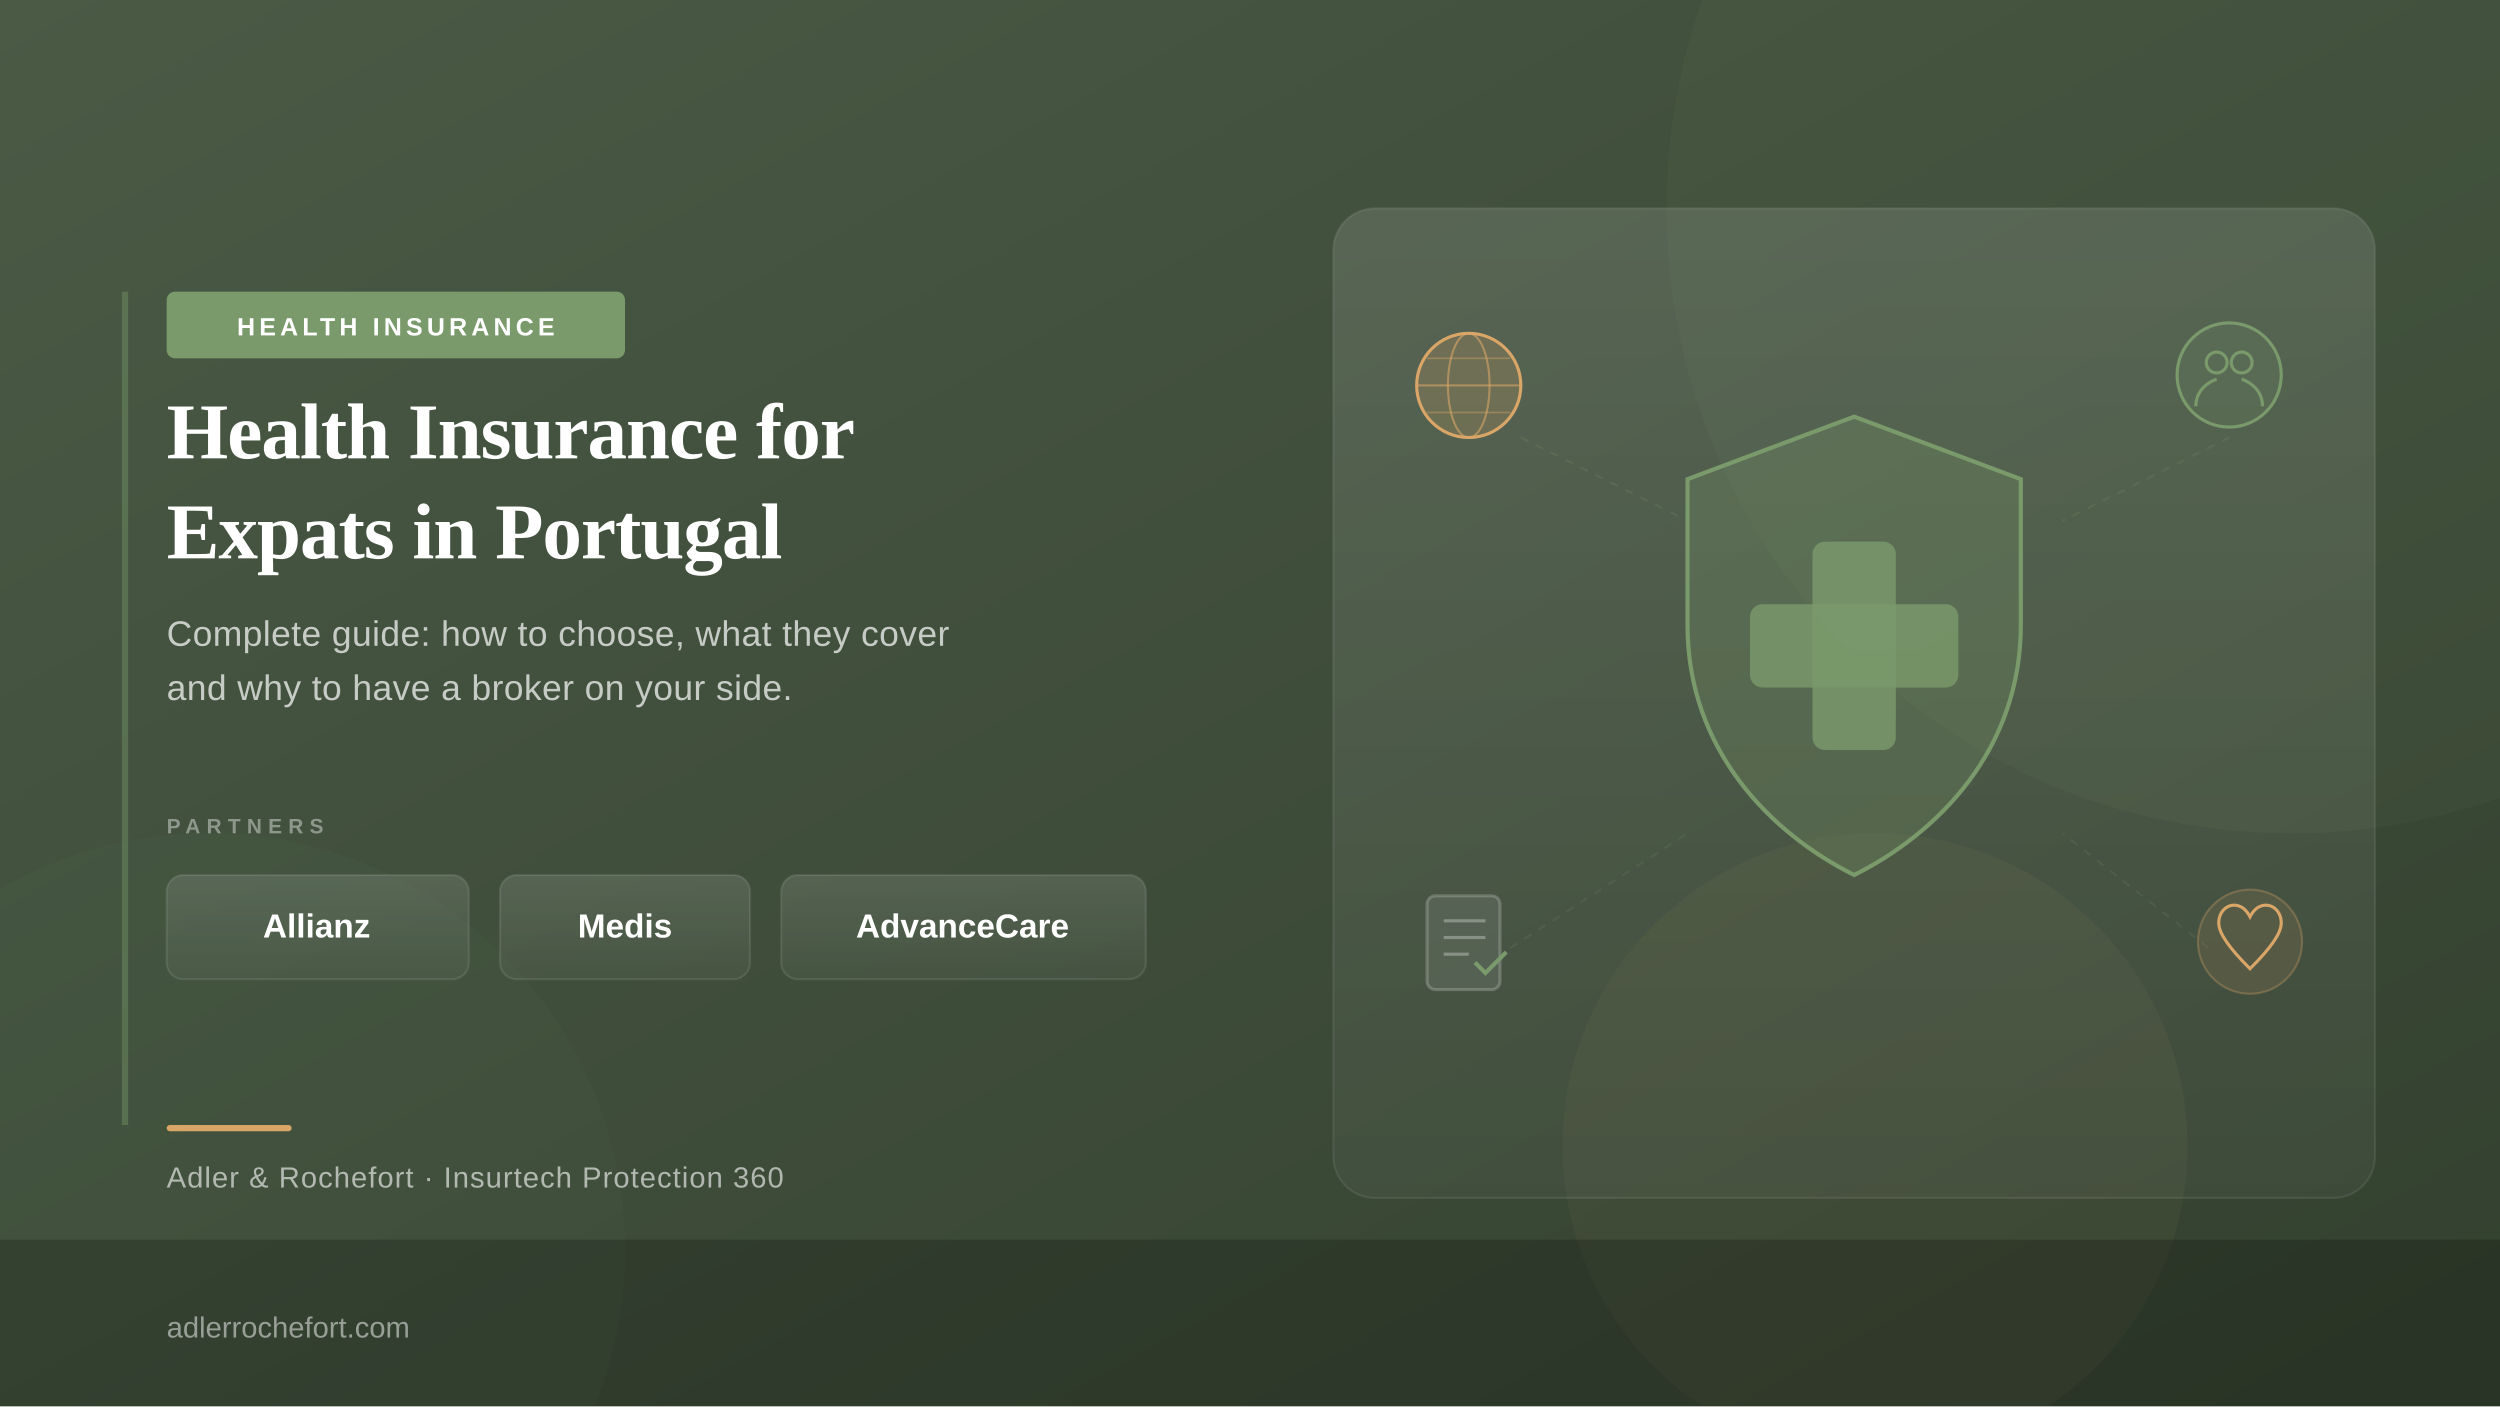
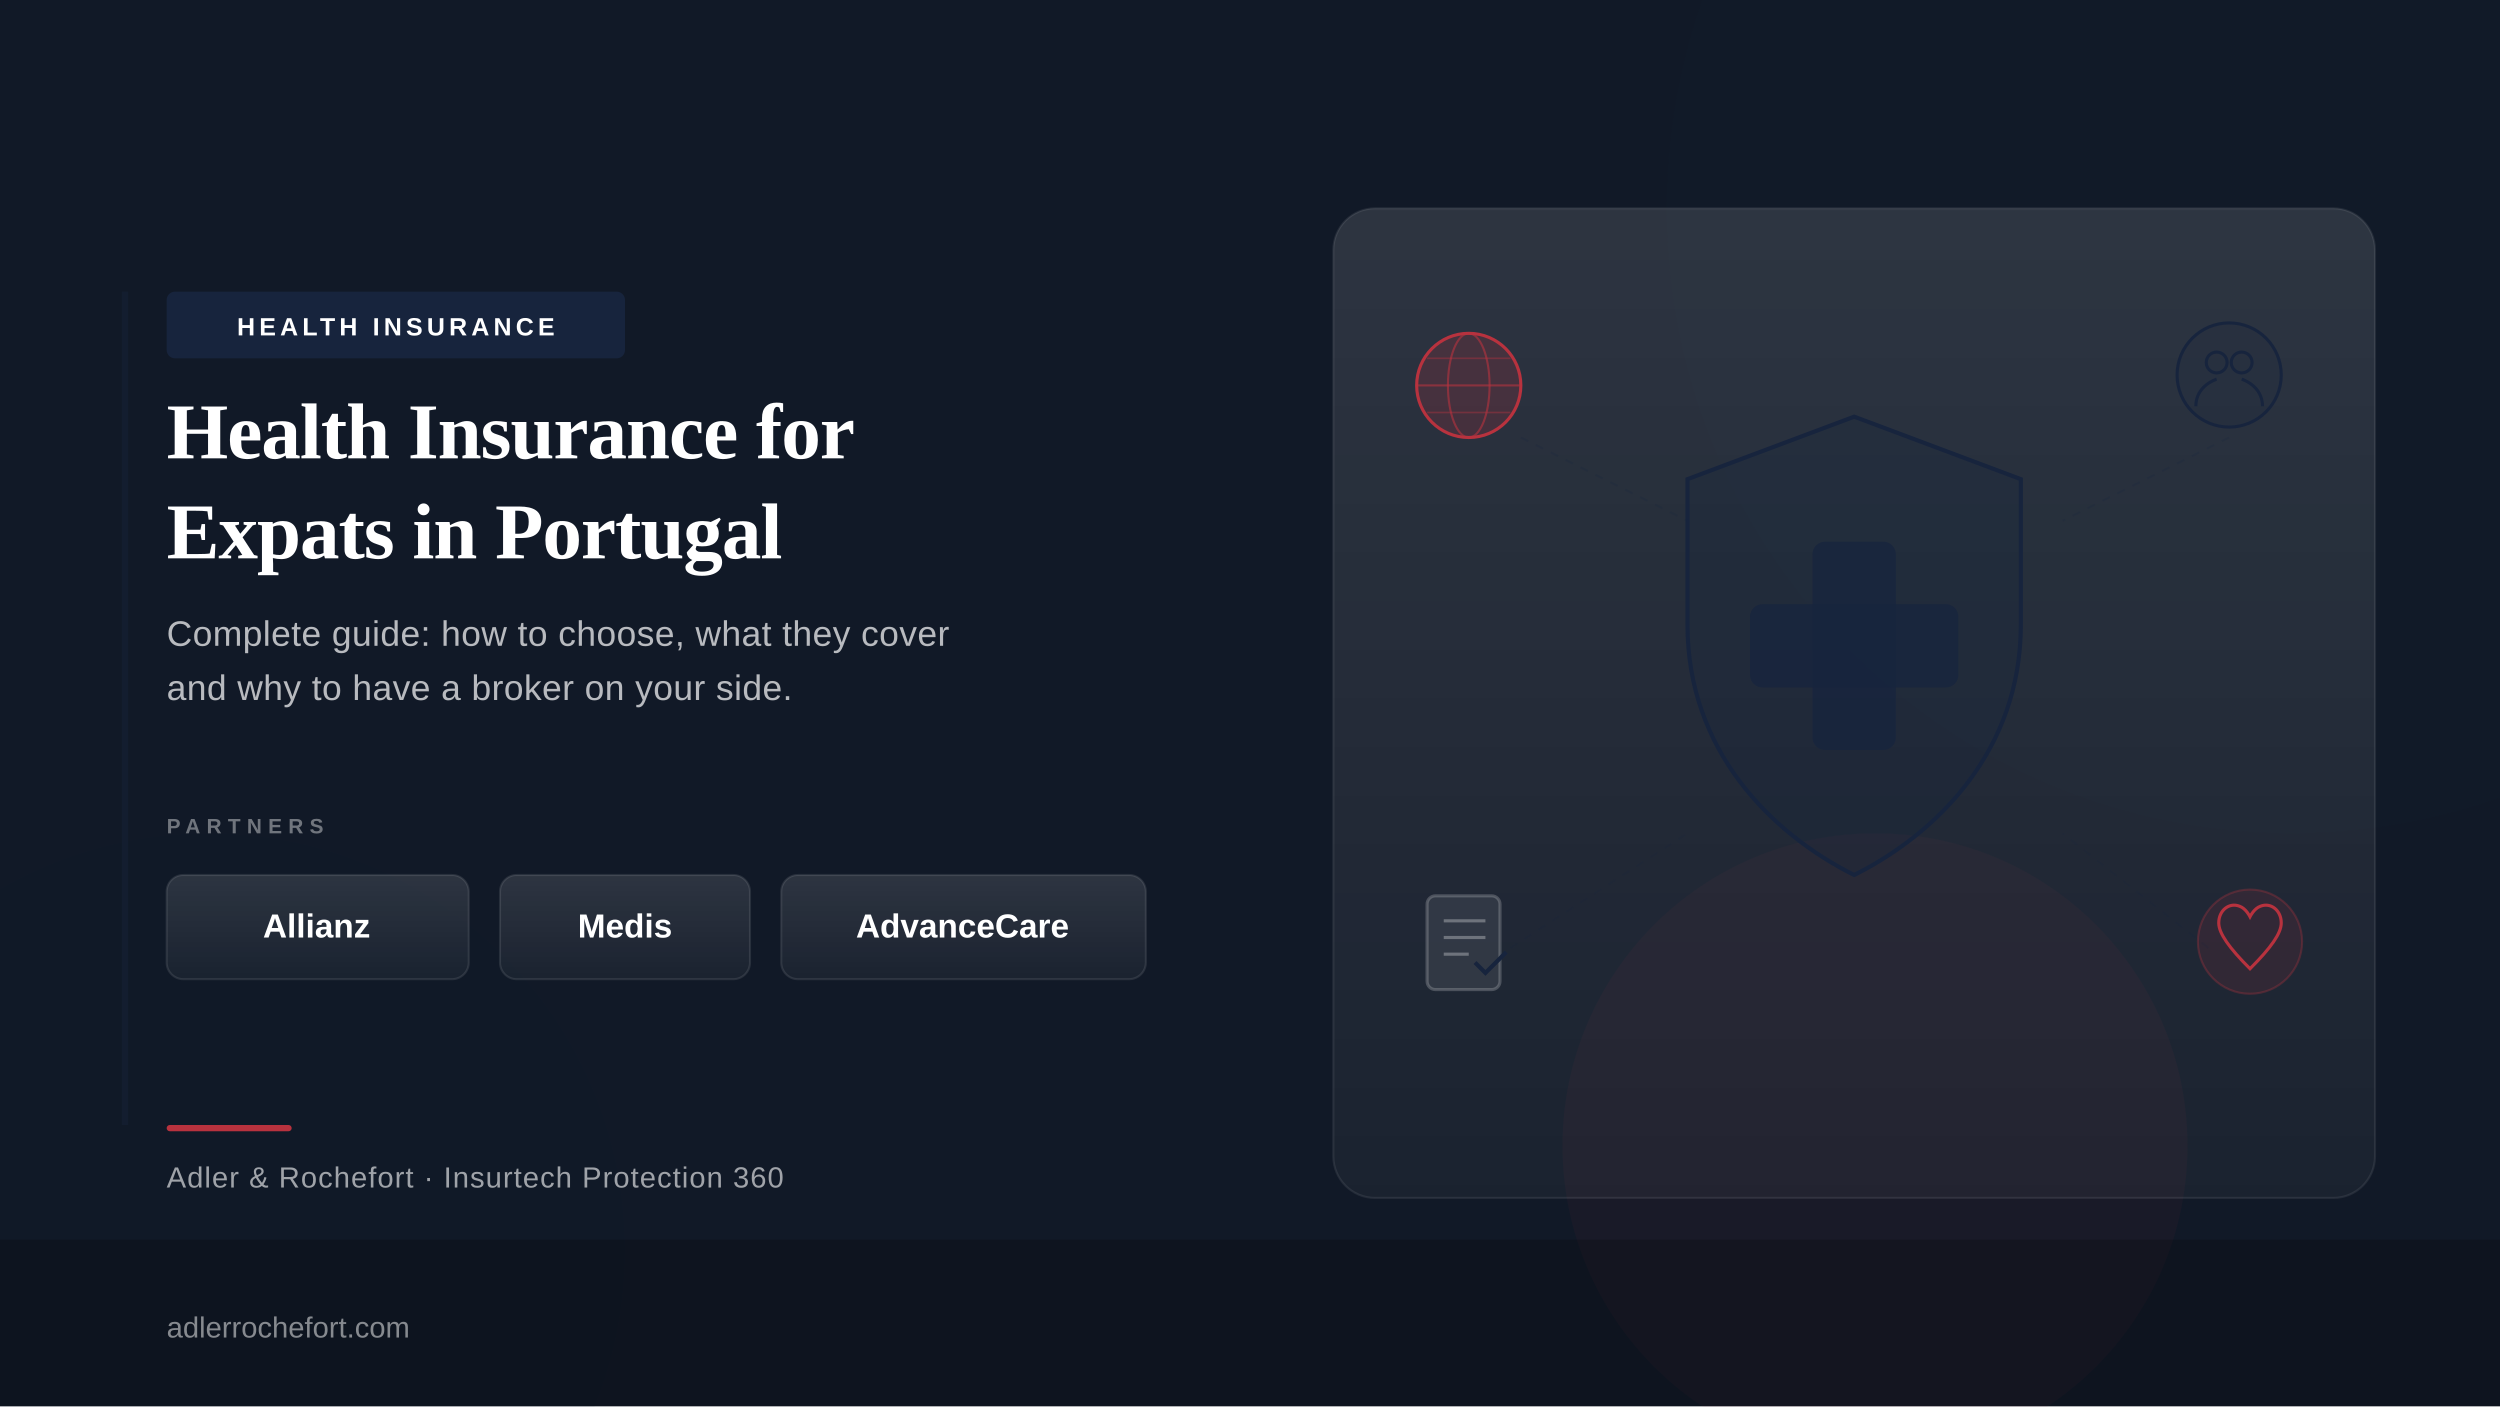
<svg xmlns="http://www.w3.org/2000/svg" width="1200" height="675" viewBox="0 0 1200 675">
  <defs>
    <linearGradient id="bg" x1="0%" y1="0%" x2="100%" y2="100%">
-       <stop offset="0%" style="stop-color:#4A5A45;stop-opacity:1" />
-       <stop offset="100%" style="stop-color:#33402F;stop-opacity:1" />
+       <stop offset="0%" style="stop-color:#111927;stop-opacity:1" />
+       <stop offset="100%" style="stop-color:#111927;stop-opacity:1" />
    </linearGradient>
    <linearGradient id="accent-grad" x1="0%" y1="0%" x2="100%" y2="0%">
-       <stop offset="0%" style="stop-color:#7A9A6B;stop-opacity:1" />
-       <stop offset="100%" style="stop-color:#94B585;stop-opacity:1" />
+       <stop offset="0%" style="stop-color:#17243D;stop-opacity:1" />
+       <stop offset="100%" style="stop-color:#223553;stop-opacity:1" />
    </linearGradient>
    <linearGradient id="card-bg" x1="0%" y1="0%" x2="0%" y2="100%">
      <stop offset="0%" style="stop-color:#FFFFFF;stop-opacity:0.12" />
      <stop offset="100%" style="stop-color:#FFFFFF;stop-opacity:0.04" />
    </linearGradient>
    <clipPath id="round-card">
      <rect x="640" y="100" width="500" height="475" rx="20" />
    </clipPath>
  </defs>
  <rect width="1200" height="675" fill="url(#bg)" />
-   <circle cx="1100" cy="100" r="300" fill="rgba(122,154,107,0.06)" />
-   <circle cx="100" cy="600" r="200" fill="rgba(122,154,107,0.04)" />
-   <circle cx="900" cy="550" r="150" fill="rgba(217,166,104,0.05)" />
-   <line x1="60" y1="140" x2="60" y2="540" stroke="#7A9A6B" stroke-width="3" opacity="0.4" />
-   <rect x="80" y="140" width="220" height="32" rx="4" fill="#7A9A6B" />
+   <circle cx="1100" cy="100" r="300" fill="rgba(23,36,61,0.06)" />
+   <circle cx="100" cy="600" r="200" fill="rgba(23,36,61,0.04)" />
+   <circle cx="900" cy="550" r="150" fill="rgba(184,50,62,0.05)" />
+   <line x1="60" y1="140" x2="60" y2="540" stroke="#17243D" stroke-width="3" opacity="0.4" />
+   <rect x="80" y="140" width="220" height="32" rx="4" fill="#17243D" />
  <text x="190" y="161" font-family="Arial, Helvetica, sans-serif" font-size="12" font-weight="700" fill="#FFFFFF" text-anchor="middle" letter-spacing="2">HEALTH INSURANCE</text>
  <text x="80" y="220" font-family="Georgia, 'Times New Roman', serif" font-size="38" font-weight="700" fill="#FFFFFF" letter-spacing="-0.5">
    <tspan x="80" dy="0">Health Insurance for</tspan>
    <tspan x="80" dy="48">Expats in Portugal</tspan>
  </text>
  <text x="80" y="310" font-family="Arial, Helvetica, sans-serif" font-size="17" fill="rgba(255,255,255,0.7)" letter-spacing="0.2">
    <tspan x="80" dy="0">Complete guide: how to choose, what they cover</tspan>
    <tspan x="80" dy="26">and why to have a broker on your side.</tspan>
  </text>
  <text x="80" y="400" font-family="Arial, Helvetica, sans-serif" font-size="10" font-weight="700" fill="rgba(255,255,255,0.4)" letter-spacing="3">PARTNERS</text>
  <rect x="80" y="420" width="145" height="50" rx="8" fill="url(#card-bg)" stroke="rgba(255,255,255,0.1)" stroke-width="1" />
  <text x="152" y="450" font-family="Arial, Helvetica, sans-serif" font-size="16" font-weight="700" fill="#FFFFFF" text-anchor="middle">Allianz</text>
  <rect x="240" y="420" width="120" height="50" rx="8" fill="url(#card-bg)" stroke="rgba(255,255,255,0.1)" stroke-width="1" />
  <text x="300" y="450" font-family="Arial, Helvetica, sans-serif" font-size="16" font-weight="700" fill="#FFFFFF" text-anchor="middle">Medis</text>
  <rect x="375" y="420" width="175" height="50" rx="8" fill="url(#card-bg)" stroke="rgba(255,255,255,0.1)" stroke-width="1" />
  <text x="462" y="450" font-family="Arial, Helvetica, sans-serif" font-size="16" font-weight="700" fill="#FFFFFF" text-anchor="middle">AdvanceCare</text>
  <rect x="640" y="100" width="500" height="475" rx="20" fill="url(#card-bg)" stroke="rgba(255,255,255,0.08)" stroke-width="1" />
  <g transform="translate(810, 200)">
-     <path d="M80 0 L160 30 L160 100 C160 160 120 200 80 220 C40 200 0 160 0 100 L0 30 Z" fill="rgba(122,154,107,0.25)" stroke="#7A9A6B" stroke-width="2" />
-     <rect x="60" y="60" width="40" height="100" rx="6" fill="#7A9A6B" opacity="0.8" />
-     <rect x="30" y="90" width="100" height="40" rx="6" fill="#7A9A6B" opacity="0.8" />
+     <path d="M80 0 L160 30 L160 100 C160 160 120 200 80 220 C40 200 0 160 0 100 L0 30 Z" fill="rgba(23,36,61,0.25)" stroke="#17243D" stroke-width="2" />
+     <rect x="60" y="60" width="40" height="100" rx="6" fill="#17243D" opacity="0.8" />
+     <rect x="30" y="90" width="100" height="40" rx="6" fill="#17243D" opacity="0.8" />
  </g>
  <g transform="translate(680, 160)">
-     <circle cx="25" cy="25" r="25" fill="rgba(217,166,104,0.2)" stroke="#D9A668" stroke-width="1.5" />
-     <ellipse cx="25" cy="25" rx="10" ry="25" fill="none" stroke="#D9A668" stroke-width="1" opacity="0.6" />
-     <line x1="0" y1="25" x2="50" y2="25" stroke="#D9A668" stroke-width="1" opacity="0.6" />
-     <line x1="5" y1="12" x2="45" y2="12" stroke="#D9A668" stroke-width="0.8" opacity="0.4" />
-     <line x1="5" y1="38" x2="45" y2="38" stroke="#D9A668" stroke-width="0.8" opacity="0.4" />
+     <circle cx="25" cy="25" r="25" fill="rgba(184,50,62,0.2)" stroke="#B8323E" stroke-width="1.5" />
+     <ellipse cx="25" cy="25" rx="10" ry="25" fill="none" stroke="#B8323E" stroke-width="1" opacity="0.6" />
+     <line x1="0" y1="25" x2="50" y2="25" stroke="#B8323E" stroke-width="1" opacity="0.6" />
+     <line x1="5" y1="12" x2="45" y2="12" stroke="#B8323E" stroke-width="0.8" opacity="0.4" />
+     <line x1="5" y1="38" x2="45" y2="38" stroke="#B8323E" stroke-width="0.8" opacity="0.4" />
  </g>
  <g transform="translate(1050, 160)">
-     <circle cx="20" cy="20" r="25" fill="rgba(122,154,107,0.15)" stroke="#7A9A6B" stroke-width="1.5" />
-     <circle cx="14" cy="14" r="5" fill="none" stroke="#7A9A6B" stroke-width="1.5" />
-     <circle cx="26" cy="14" r="5" fill="none" stroke="#7A9A6B" stroke-width="1.5" />
-     <path d="M4 35 C4 25 14 22 14 22" fill="none" stroke="#7A9A6B" stroke-width="1.5" />
-     <path d="M36 35 C36 25 26 22 26 22" fill="none" stroke="#7A9A6B" stroke-width="1.5" />
+     <circle cx="20" cy="20" r="25" fill="rgba(23,36,61,0.15)" stroke="#17243D" stroke-width="1.5" />
+     <circle cx="14" cy="14" r="5" fill="none" stroke="#17243D" stroke-width="1.5" />
+     <circle cx="26" cy="14" r="5" fill="none" stroke="#17243D" stroke-width="1.5" />
+     <path d="M4 35 C4 25 14 22 14 22" fill="none" stroke="#17243D" stroke-width="1.5" />
+     <path d="M36 35 C36 25 26 22 26 22" fill="none" stroke="#17243D" stroke-width="1.5" />
  </g>
  <g transform="translate(680, 430)">
    <rect x="5" y="0" width="35" height="45" rx="4" fill="rgba(255,255,255,0.08)" stroke="rgba(255,255,255,0.2)" stroke-width="1.5" />
    <line x1="13" y1="12" x2="33" y2="12" stroke="rgba(255,255,255,0.3)" stroke-width="1.5" />
    <line x1="13" y1="20" x2="33" y2="20" stroke="rgba(255,255,255,0.3)" stroke-width="1.5" />
    <line x1="13" y1="28" x2="25" y2="28" stroke="rgba(255,255,255,0.3)" stroke-width="1.5" />
-     <path d="M28 32 L33 37 L43 27" fill="none" stroke="#7A9A6B" stroke-width="2" />
+     <path d="M28 32 L33 37 L43 27" fill="none" stroke="#17243D" stroke-width="2" />
  </g>
  <g transform="translate(1060, 430)">
-     <circle cx="20" cy="22" r="25" fill="rgba(217,166,104,0.12)" stroke="rgba(217,166,104,0.3)" stroke-width="1" />
-     <path d="M20 35 C10 25 5 18 5 13 C5 7 10 3 15 5 C18 6 20 10 20 10 C20 10 22 6 25 5 C30 3 35 7 35 13 C35 18 30 25 20 35Z" fill="none" stroke="#D9A668" stroke-width="1.5" />
+     <circle cx="20" cy="22" r="25" fill="rgba(184,50,62,0.12)" stroke="rgba(184,50,62,0.3)" stroke-width="1" />
+     <path d="M20 35 C10 25 5 18 5 13 C5 7 10 3 15 5 C18 6 20 10 20 10 C20 10 22 6 25 5 C30 3 35 7 35 13 C35 18 30 25 20 35Z" fill="none" stroke="#B8323E" stroke-width="1.5" />
  </g>
-   <line x1="730" y1="210" x2="810" y2="250" stroke="rgba(122,154,107,0.2)" stroke-width="1" stroke-dasharray="4,4" />
-   <line x1="1070" y1="210" x2="990" y2="250" stroke="rgba(122,154,107,0.2)" stroke-width="1" stroke-dasharray="4,4" />
-   <line x1="725" y1="455" x2="810" y2="400" stroke="rgba(122,154,107,0.15)" stroke-width="1" stroke-dasharray="4,4" />
-   <line x1="1060" y1="455" x2="990" y2="400" stroke="rgba(122,154,107,0.15)" stroke-width="1" stroke-dasharray="4,4" />
+   <line x1="730" y1="210" x2="810" y2="250" stroke="rgba(23,36,61,0.2)" stroke-width="1" stroke-dasharray="4,4" />
+   <line x1="1070" y1="210" x2="990" y2="250" stroke="rgba(23,36,61,0.2)" stroke-width="1" stroke-dasharray="4,4" />
+   <line x1="725" y1="455" x2="810" y2="400" stroke="rgba(23,36,61,0.15)" stroke-width="1" stroke-dasharray="4,4" />
+   <line x1="1060" y1="455" x2="990" y2="400" stroke="rgba(23,36,61,0.15)" stroke-width="1" stroke-dasharray="4,4" />
  <rect x="0" y="595" width="1200" height="80" fill="rgba(0,0,0,0.2)" />
  <text x="80" y="642" font-family="Arial, Helvetica, sans-serif" font-size="14" fill="rgba(255,255,255,0.5)">adlerrochefort.com</text>
-   <rect x="80" y="540" width="60" height="3" rx="1.5" fill="#D9A668" />
+   <rect x="80" y="540" width="60" height="3" rx="1.5" fill="#B8323E" />
  <text x="80" y="570" font-family="Arial, Helvetica, sans-serif" font-size="14" fill="rgba(255,255,255,0.6)" letter-spacing="0.5">Adler &amp; Rochefort · Insurtech Protection 360</text>
</svg>
